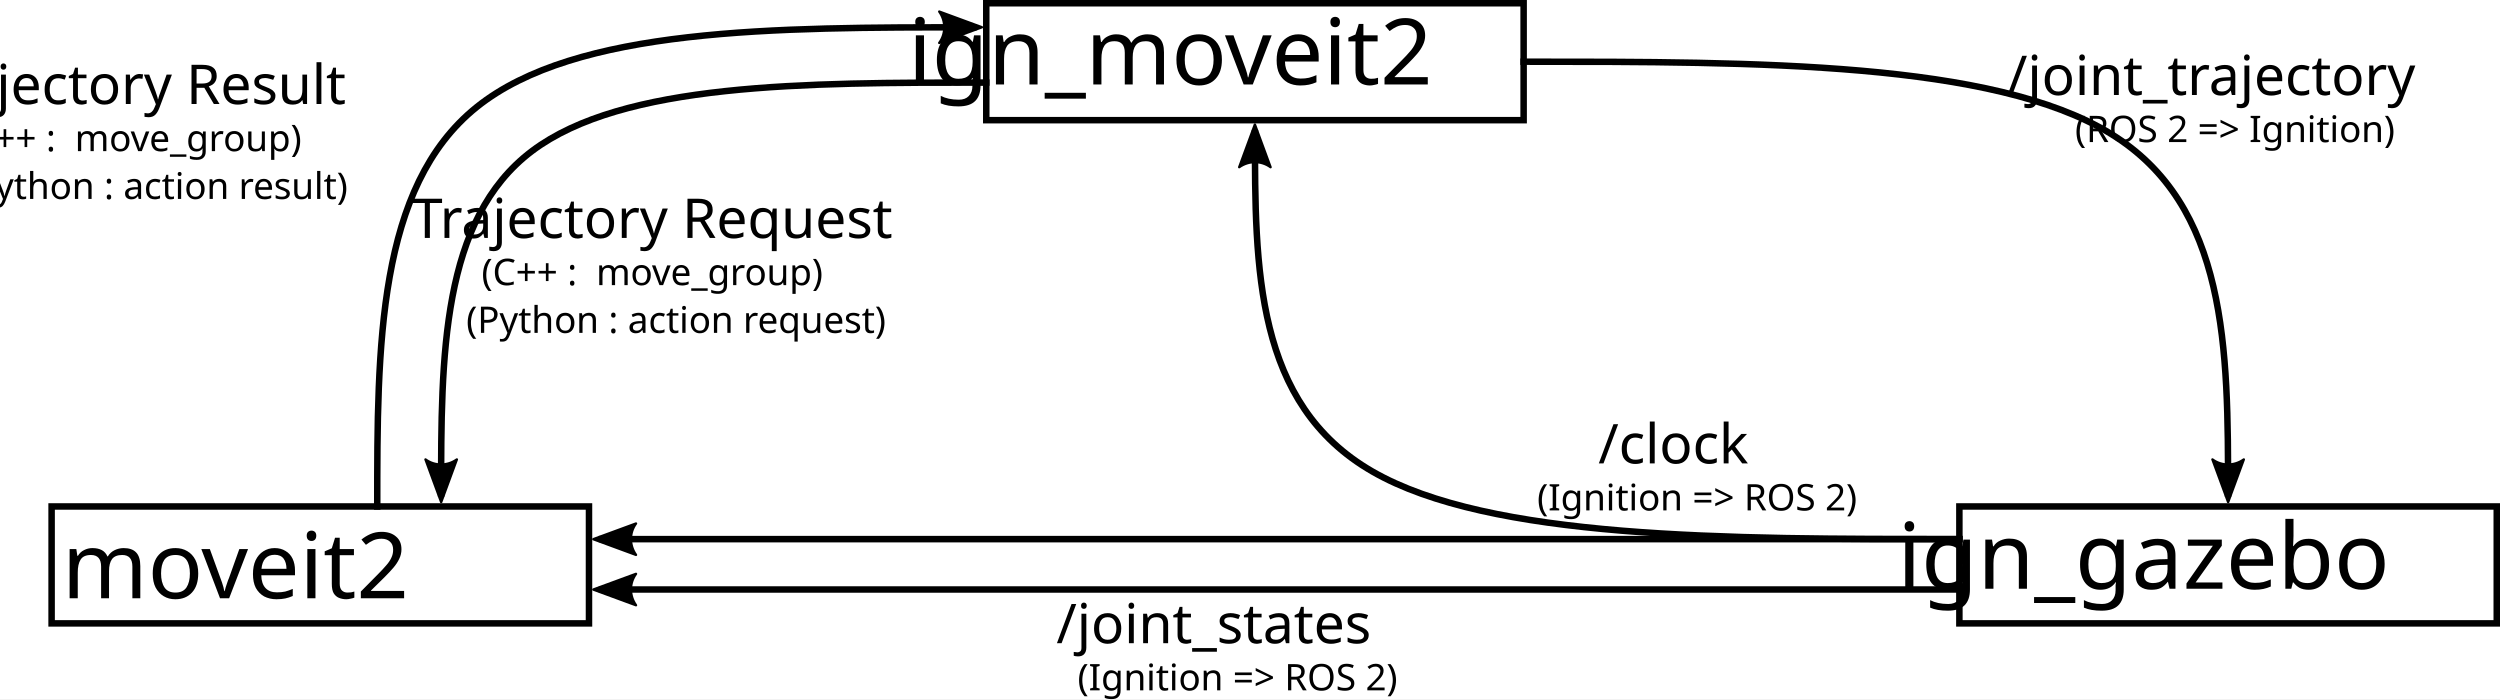
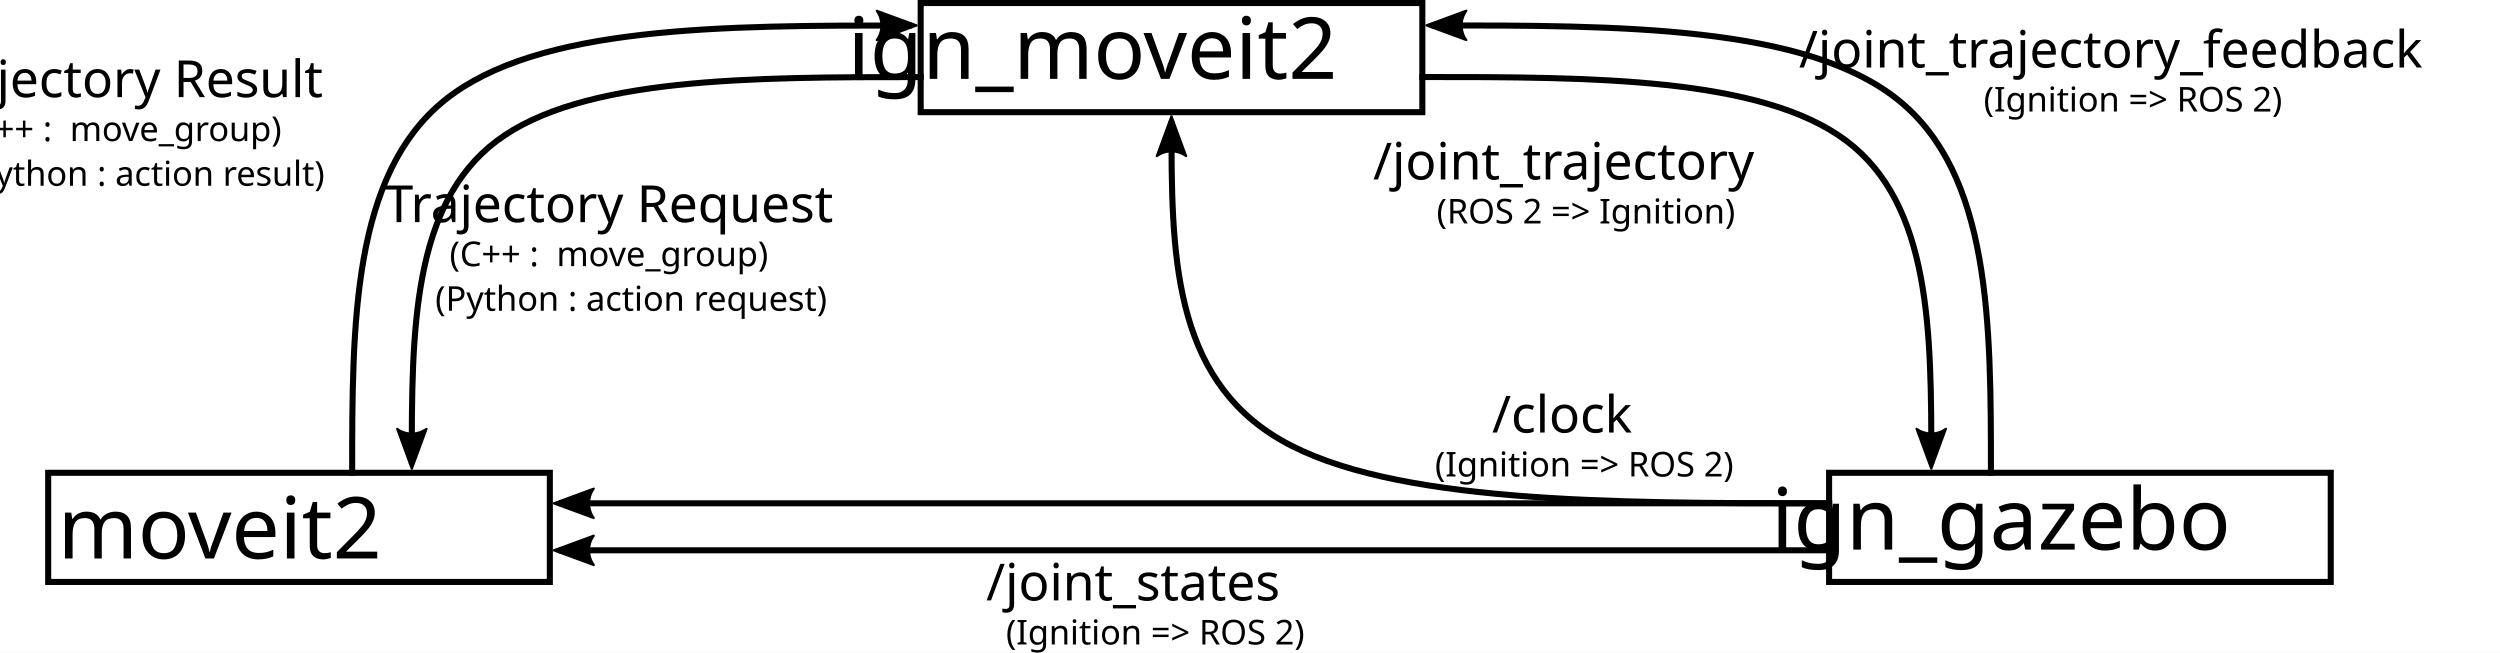
- <svg xmlns="http://www.w3.org/2000/svg" width="192.351mm" height="53.794mm" viewBox="0 0 192.351 53.794" version="1.1" id="svg8">
+ <svg xmlns="http://www.w3.org/2000/svg" width="206.051mm" height="53.794mm" viewBox="0 0 206.051 53.794" version="1.1" id="svg8">
  <defs id="defs2">
    <marker style="overflow:visible" id="marker7330" refX="0" refY="0" orient="auto">
      <path transform="scale(-0.6)" d="M 8.719,4.034 -2.207,0.016 8.719,-4.002 c -1.745,2.372 -1.735,5.617 -6e-7,8.035 z" style="fill:#000000;fill-opacity:1;fill-rule:evenodd;stroke:#000000;stroke-width:0.625;stroke-linejoin:round;stroke-opacity:1" id="path7328" />
    </marker>
    <marker orient="auto" refY="0" refX="0" id="marker4466" style="overflow:visible">
      <path id="path4464" style="fill:#000000;fill-opacity:1;fill-rule:evenodd;stroke:#000000;stroke-width:0.625;stroke-linejoin:round;stroke-opacity:1" d="M 8.719,4.034 -2.207,0.016 8.719,-4.002 c -1.745,2.372 -1.735,5.617 -6e-7,8.035 z" transform="scale(-0.6)" />
    </marker>
    <marker orient="auto" refY="0" refX="0" id="marker3959" style="overflow:visible">
      <path id="path3957" style="fill:#000000;fill-opacity:1;fill-rule:evenodd;stroke:#000000;stroke-width:0.625;stroke-linejoin:round;stroke-opacity:1" d="M 8.719,4.034 -2.207,0.016 8.719,-4.002 c -1.745,2.372 -1.735,5.617 -6e-7,8.035 z" transform="scale(-0.6)" />
    </marker>
    <marker style="overflow:visible" id="marker3663" refX="0" refY="0" orient="auto">
      <path transform="scale(-0.6)" d="M 8.719,4.034 -2.207,0.016 8.719,-4.002 c -1.745,2.372 -1.735,5.617 -6e-7,8.035 z" style="fill:#000000;fill-opacity:1;fill-rule:evenodd;stroke:#000000;stroke-width:0.625;stroke-linejoin:round;stroke-opacity:1" id="path3661" />
-     </marker>
-     <marker style="overflow:visible" id="marker3617" refX="0" refY="0" orient="auto">
-       <path transform="scale(-0.6)" d="M 8.719,4.034 -2.207,0.016 8.719,-4.002 c -1.745,2.372 -1.735,5.617 -6e-7,8.035 z" style="fill:#000000;fill-opacity:1;fill-rule:evenodd;stroke:#000000;stroke-width:0.625;stroke-linejoin:round;stroke-opacity:1" id="path3615" />
    </marker>
    <marker style="overflow:visible" id="marker3565" refX="0" refY="0" orient="auto">
      <path transform="scale(-0.6)" d="M 8.719,4.034 -2.207,0.016 8.719,-4.002 c -1.745,2.372 -1.735,5.617 -6e-7,8.035 z" style="fill:#000000;fill-opacity:1;fill-rule:evenodd;stroke:#000000;stroke-width:0.625;stroke-linejoin:round;stroke-opacity:1" id="path3563" />
    </marker>
    <marker style="overflow:visible" id="marker3555" refX="0" refY="0" orient="auto">
      <path transform="scale(-0.6)" d="M 8.719,4.034 -2.207,0.016 8.719,-4.002 c -1.745,2.372 -1.735,5.617 -6e-7,8.035 z" style="fill:#000000;fill-opacity:1;fill-rule:evenodd;stroke:#000000;stroke-width:0.625;stroke-linejoin:round;stroke-opacity:1" id="path3553" />
    </marker>
    <marker orient="auto" refY="0" refX="0" id="Arrow2Mend" style="overflow:visible">
      <path id="path913" style="fill:#000000;fill-opacity:1;fill-rule:evenodd;stroke:#000000;stroke-width:0.625;stroke-linejoin:round;stroke-opacity:1" d="M 8.719,4.034 -2.207,0.016 8.719,-4.002 c -1.745,2.372 -1.735,5.617 -6e-7,8.035 z" transform="scale(-0.6)" />
    </marker>
    <marker style="overflow:visible" id="marker2908" refX="0" refY="0" orient="auto">
      <path transform="matrix(-0.2,0,0,-0.2,-1.2,0)" style="fill:#000000;fill-opacity:1;fill-rule:evenodd;stroke:#000000;stroke-width:1pt;stroke-opacity:1" d="M 0,0 5,-5 -12.5,0 5,5 Z" id="path2906" />
    </marker>
    <marker orient="auto" refY="0" refX="0" id="marker2690" style="overflow:visible">
      <path id="path2688" d="M 0,0 5,-5 -12.5,0 5,5 Z" style="fill:#000000;fill-opacity:1;fill-rule:evenodd;stroke:#000000;stroke-width:1pt;stroke-opacity:1" transform="matrix(-0.2,0,0,-0.2,-1.2,0)" />
    </marker>
    <marker orient="auto" refY="0" refX="0" id="marker1920" style="overflow:visible">
      <path id="path1918" d="M 0,0 5,-5 -12.5,0 5,5 Z" style="fill:#000000;fill-opacity:1;fill-rule:evenodd;stroke:#000000;stroke-width:1pt;stroke-opacity:1" transform="matrix(-0.2,0,0,-0.2,-1.2,0)" />
    </marker>
+     <marker style="overflow:visible" id="marker7330-3" refX="0" refY="0" orient="auto">
+       <path transform="scale(-0.6)" d="M 8.719,4.034 -2.207,0.016 8.719,-4.002 c -1.745,2.372 -1.735,5.617 -6e-7,8.035 z" style="fill:#000000;fill-opacity:1;fill-rule:evenodd;stroke:#000000;stroke-width:0.625;stroke-linejoin:round;stroke-opacity:1" id="path7328-6" />
+     </marker>
+     <marker orient="auto" refY="0" refX="0" id="marker4466-5" style="overflow:visible">
+       <path id="path4464-3" style="fill:#000000;fill-opacity:1;fill-rule:evenodd;stroke:#000000;stroke-width:0.625;stroke-linejoin:round;stroke-opacity:1" d="M 8.719,4.034 -2.207,0.016 8.719,-4.002 c -1.745,2.372 -1.735,5.617 -6e-7,8.035 z" transform="scale(-0.6)" />
+     </marker>
  </defs>
-   <g id="layer1" transform="translate(-14.4057,-7.614054)">
-     <rect style="opacity:1;vector-effect:none;fill:#ffffff;fill-opacity:1;stroke:none;stroke-width:0.478;stroke-linecap:butt;stroke-linejoin:miter;stroke-miterlimit:4;stroke-dasharray:none;stroke-dashoffset:0;stroke-opacity:1;paint-order:stroke fill markers" id="rect1014" width="192.351" height="53.794" x="14.406" y="7.614" />
+   <g id="layer1" transform="translate(-14.4057,-7.614056)">
+     <rect style="opacity:1;vector-effect:none;fill:#ffffff;fill-opacity:1;stroke:none;stroke-width:0.494;stroke-linecap:butt;stroke-linejoin:miter;stroke-miterlimit:4;stroke-dasharray:none;stroke-dashoffset:0;stroke-opacity:1;paint-order:stroke fill markers" id="rect1014" width="206.051" height="53.794" x="14.406" y="7.614" />
    <g id="g866" transform="translate(8.552625)">
      <rect y="7.864" x="81.736" height="8.996" width="41.346" id="rect815" style="fill:none;fill-opacity:1;stroke:#000000;stroke-width:0.5;stroke-linecap:square;stroke-linejoin:miter;stroke-miterlimit:4;stroke-dasharray:none;stroke-opacity:1;paint-order:stroke fill markers" />
      <text id="text819" y="14.115" x="102.318" style="font-style:normal;font-weight:normal;font-size:7.056px;line-height:1.25;font-family:sans-serif;text-align:center;letter-spacing:0px;word-spacing:0px;text-anchor:middle;fill:#000000;fill-opacity:1;stroke:none;stroke-width:0.265" xml:space="preserve">
        <tspan style="font-size:7.056px;stroke-width:0.265" y="14.115" x="102.318" id="tspan817">ign_moveit2</tspan>
      </text>
    </g>
    <g id="g876" transform="translate(0.8018086,4.944486)">
      <rect style="fill:none;fill-opacity:1;stroke:#000000;stroke-width:0.5;stroke-linecap:square;stroke-linejoin:miter;stroke-miterlimit:4;stroke-dasharray:none;stroke-opacity:1;paint-order:stroke fill markers" id="rect821" width="41.346" height="8.996" x="164.359" y="41.637" />
      <text xml:space="preserve" style="font-style:normal;font-weight:normal;font-size:7.056px;line-height:1.25;font-family:sans-serif;text-align:center;letter-spacing:0px;word-spacing:0px;text-anchor:middle;fill:#000000;fill-opacity:1;stroke:none;stroke-width:0.265" x="184.947" y="47.969" id="text825">
        <tspan id="tspan823" x="184.947" y="47.969" style="font-size:7.056px;stroke-width:0.265">ign_gazebo</tspan>
      </text>
    </g>
    <g id="g871" transform="translate(14.7396,-14.83346)">
      <rect y="61.415" x="3.637" height="8.996" width="41.346" id="rect827" style="fill:none;fill-opacity:1;stroke:#000000;stroke-width:0.5;stroke-linecap:square;stroke-linejoin:miter;stroke-miterlimit:4;stroke-dasharray:none;stroke-opacity:1;paint-order:stroke fill markers" />
      <text id="text831" y="68.477" x="24.193" style="font-style:normal;font-weight:normal;font-size:7.056px;line-height:1.25;font-family:sans-serif;text-align:center;letter-spacing:0px;word-spacing:0px;text-anchor:middle;fill:#000000;fill-opacity:1;stroke:none;stroke-width:0.265" xml:space="preserve">
        <tspan style="font-size:7.056px;stroke-width:0.265" y="68.477" x="24.193" id="tspan829">moveit2</tspan>
      </text>
    </g>
    <text xml:space="preserve" style="font-style:normal;font-weight:normal;font-size:7.056px;line-height:0.5;font-family:sans-serif;text-align:center;letter-spacing:0px;word-spacing:0px;text-anchor:middle;fill:#000000;fill-opacity:1;stroke:none;stroke-width:0.265" x="149.57" y="43.263" id="text857">
      <tspan x="149.57" y="43.263" style="font-size:4.233px;line-height:0.5;stroke-width:0.265" id="tspan859">/clock</tspan>
      <tspan x="149.57" y="46.889" style="font-size:2.822px;line-height:0.5;stroke-width:0.265" id="tspan1750">(Ignition =&gt; ROS 2)</tspan>
    </text>
    <path style="fill:none;stroke:#000000;stroke-width:0.5;stroke-linecap:square;stroke-linejoin:miter;stroke-miterlimit:4;stroke-dasharray:none;stroke-opacity:1;marker-end:url(#Arrow2Mend)" d="m 165.16,49.095 c -18.066,0 -36.132,0 -45.165,-5.206 C 110.962,38.683 110.962,28.271 110.962,17.86" id="path882" />
    <path id="path1250" d="m 165.16,49.095 c 0,0 -104.437,-2e-6 -104.437,-2e-6" style="fill:none;stroke:#000000;stroke-width:0.5;stroke-linecap:square;stroke-linejoin:miter;stroke-miterlimit:4;stroke-dasharray:none;stroke-opacity:1;marker-end:url(#marker3565)" />
    <path style="fill:none;stroke:#000000;stroke-width:0.5;stroke-linecap:square;stroke-linejoin:miter;stroke-miterlimit:4;stroke-dasharray:none;stroke-opacity:1;marker-end:url(#marker3555)" d="m 165.16,49.095 c 0,0 -104.437,-2e-6 -104.437,-2e-6" id="path2684" transform="translate(0,3.874256)" />
    <text id="text2894" y="57.105" x="114.209" style="font-style:normal;font-weight:normal;font-size:7.056px;line-height:0.5;font-family:sans-serif;text-align:center;letter-spacing:0px;word-spacing:0px;text-anchor:middle;fill:#000000;fill-opacity:1;stroke:none;stroke-width:0.265" xml:space="preserve">
      <tspan id="tspan2890" style="font-size:4.233px;line-height:0.5;stroke-width:0.265" y="57.105" x="114.209">/joint_states</tspan>
      <tspan id="tspan2892" style="font-size:2.822px;line-height:0.5;stroke-width:0.265" y="60.731" x="114.209">(Ignition =&gt; ROS 2)</tspan>
    </text>
-     <path id="path2902" d="m 95.727,26.536 c 18.067,-4.5e-5 36.133,-8.9e-5 45.166,5.536 9.033,5.536 9.033,16.609 9.033,27.683" style="fill:none;stroke:#000000;stroke-width:0.5;stroke-linecap:square;stroke-linejoin:miter;stroke-miterlimit:4;stroke-dasharray:none;stroke-opacity:1;marker-end:url(#marker3617)" transform="translate(35.90774,-14.17411)" />
-     <text id="text3477" y="14.923" x="190.953" style="font-style:normal;font-weight:normal;font-size:7.056px;line-height:0.5;font-family:sans-serif;text-align:center;letter-spacing:0px;word-spacing:0px;text-anchor:middle;fill:#000000;fill-opacity:1;stroke:none;stroke-width:0.265" xml:space="preserve">
-       <tspan id="tspan3473" style="font-size:4.233px;line-height:0.5;stroke-width:0.265" y="14.923" x="190.953">/joint_trajectory</tspan>
-       <tspan id="tspan3475" style="font-size:2.822px;line-height:0.5;stroke-width:0.265" y="18.549" x="190.953">(ROS 2 =&gt; Ignition)</tspan>
+     <text id="text3477" y="22.407" x="149.701" style="font-style:normal;font-weight:normal;font-size:7.056px;line-height:0.5;font-family:sans-serif;text-align:center;letter-spacing:0px;word-spacing:0px;text-anchor:middle;fill:#000000;fill-opacity:1;stroke:none;stroke-width:0.265" xml:space="preserve">
+       <tspan id="tspan3473" style="font-size:4.233px;line-height:0.5;stroke-width:0.265" y="22.407" x="149.701">/joint_trajectory</tspan>
+       <tspan id="tspan3475" style="font-size:2.822px;line-height:0.5;stroke-width:0.265" y="26.033" x="149.701">(ROS 2 =&gt; Ignition)</tspan>
    </text>
    <path transform="translate(-73.61086,-16.63095)" style="fill:none;stroke:#000000;stroke-width:0.5;stroke-linecap:square;stroke-linejoin:miter;stroke-miterlimit:4;stroke-dasharray:none;stroke-opacity:1;marker-end:url(#marker4466)" d="m 163.9,30.599 c -13.981,0 -27.962,0 -34.953,5.269 -6.991,5.269 -6.991,15.806 -6.991,26.344" id="path4460" />
    <path id="path7324" d="m 124.129,65.952 c 0,-12.289 0,-24.577 7.643,-30.721 7.643,-6.144 22.929,-6.144 38.214,-6.144" style="fill:none;stroke:#000000;stroke-width:0.5;stroke-linecap:square;stroke-linejoin:miter;stroke-miterlimit:4;stroke-dasharray:none;stroke-opacity:1;marker-end:url(#marker7330)" transform="translate(-80.69792,-19.37128)" />
    <text xml:space="preserve" style="font-style:normal;font-weight:normal;font-size:7.056px;line-height:0.5;font-family:sans-serif;text-align:center;letter-spacing:0px;word-spacing:0px;text-anchor:middle;fill:#000000;fill-opacity:1;stroke:none;stroke-width:0.265" x="71.011" y="25.925" id="text8902">
      <tspan x="71.011" y="25.925" style="font-size:4.233px;line-height:0.5;stroke-width:0.265" id="tspan8904">Trajectory Request</tspan>
      <tspan x="71.011" y="29.551" style="font-size:2.822px;line-height:0.5;stroke-width:0.265" id="tspan8900">(C++ :  move_group)</tspan>
      <tspan x="71.011" y="33.227" style="font-size:2.822px;line-height:0.5;stroke-width:0.265" id="tspan8908">(Python : action request)</tspan>
    </text>
    <text id="text8916" y="15.619" x="30.901" style="font-style:normal;font-weight:normal;font-size:7.056px;line-height:0.5;font-family:sans-serif;text-align:center;letter-spacing:0px;word-spacing:0px;text-anchor:middle;fill:#000000;fill-opacity:1;stroke:none;stroke-width:0.265" xml:space="preserve">
      <tspan id="tspan8910" style="font-size:4.233px;line-height:0.5;stroke-width:0.265" y="15.619" x="30.901">Trajectory Result</tspan>
      <tspan id="tspan8912" style="font-size:2.822px;line-height:0.5;stroke-width:0.265" y="19.245" x="30.901">(C++ :  move_group)</tspan>
      <tspan id="tspan8914" style="font-size:2.822px;line-height:0.5;stroke-width:0.265" y="22.921" x="30.901">(Python : action result)</tspan>
    </text>
+     <path transform="matrix(-1,0,0,1,295.541,-16.63678)" style="fill:none;stroke:#000000;stroke-width:0.5;stroke-linecap:square;stroke-linejoin:miter;stroke-miterlimit:4;stroke-dasharray:none;stroke-opacity:1;marker-end:url(#marker4466-5)" d="m 163.9,30.599 c -13.981,0 -27.962,0 -34.953,5.269 -6.991,5.269 -6.991,15.806 -6.991,26.344" id="path4460-6" />
+     <path id="path7324-2" d="m 124.129,65.952 c 0,-12.289 0,-24.577 7.643,-30.721 7.643,-6.144 22.929,-6.144 38.214,-6.144" style="fill:none;stroke:#000000;stroke-width:0.5;stroke-linecap:square;stroke-linejoin:miter;stroke-miterlimit:4;stroke-dasharray:none;stroke-opacity:1;marker-end:url(#marker7330-3)" transform="matrix(-1,0,0,1,302.628,-19.3771)" />
+     <text id="text3477-9" y="13.18" x="194.793" style="font-style:normal;font-weight:normal;font-size:7.056px;line-height:0.5;font-family:sans-serif;text-align:center;letter-spacing:0px;word-spacing:0px;text-anchor:middle;fill:#000000;fill-opacity:1;stroke:none;stroke-width:0.265" xml:space="preserve">
+       <tspan id="tspan3473-1" style="font-size:4.233px;line-height:0.5;stroke-width:0.265" y="13.18" x="194.793">/joint_trajectory_feedback</tspan>
+       <tspan id="tspan3475-2" style="font-size:2.822px;line-height:0.5;stroke-width:0.265" y="16.806" x="194.793">(Ignition =&gt; ROS 2)</tspan>
+     </text>
  </g>
</svg>
